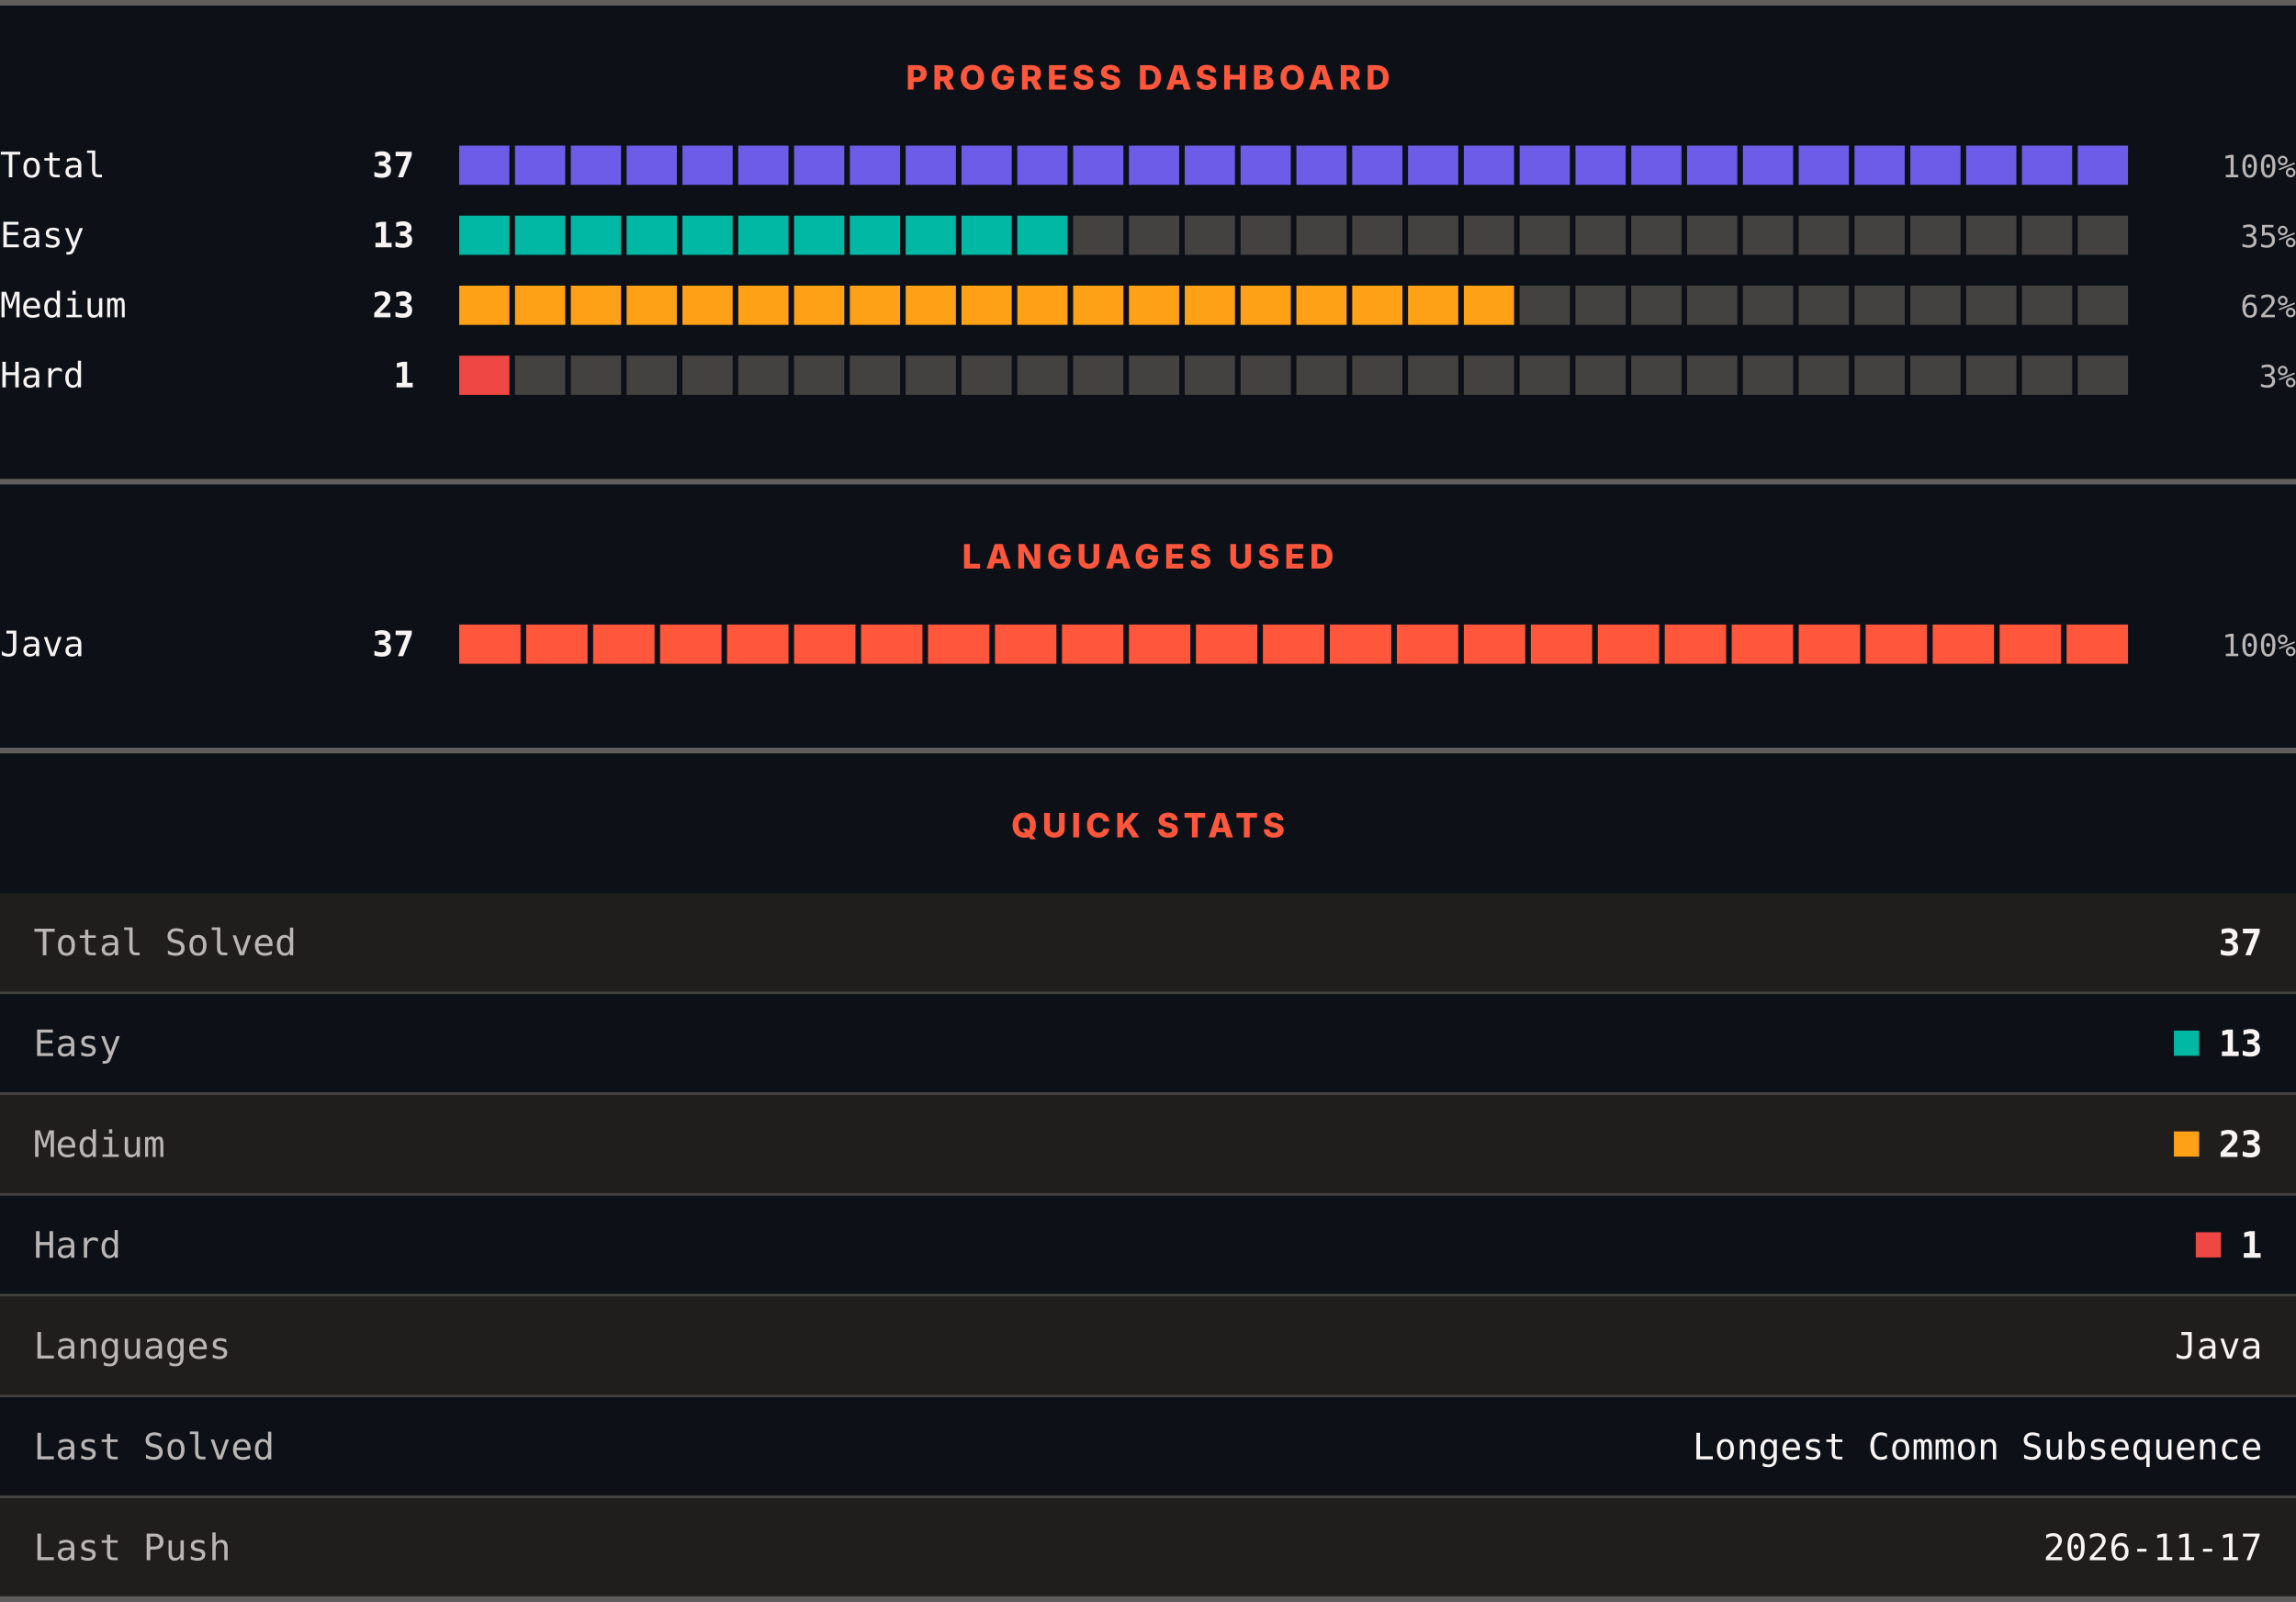
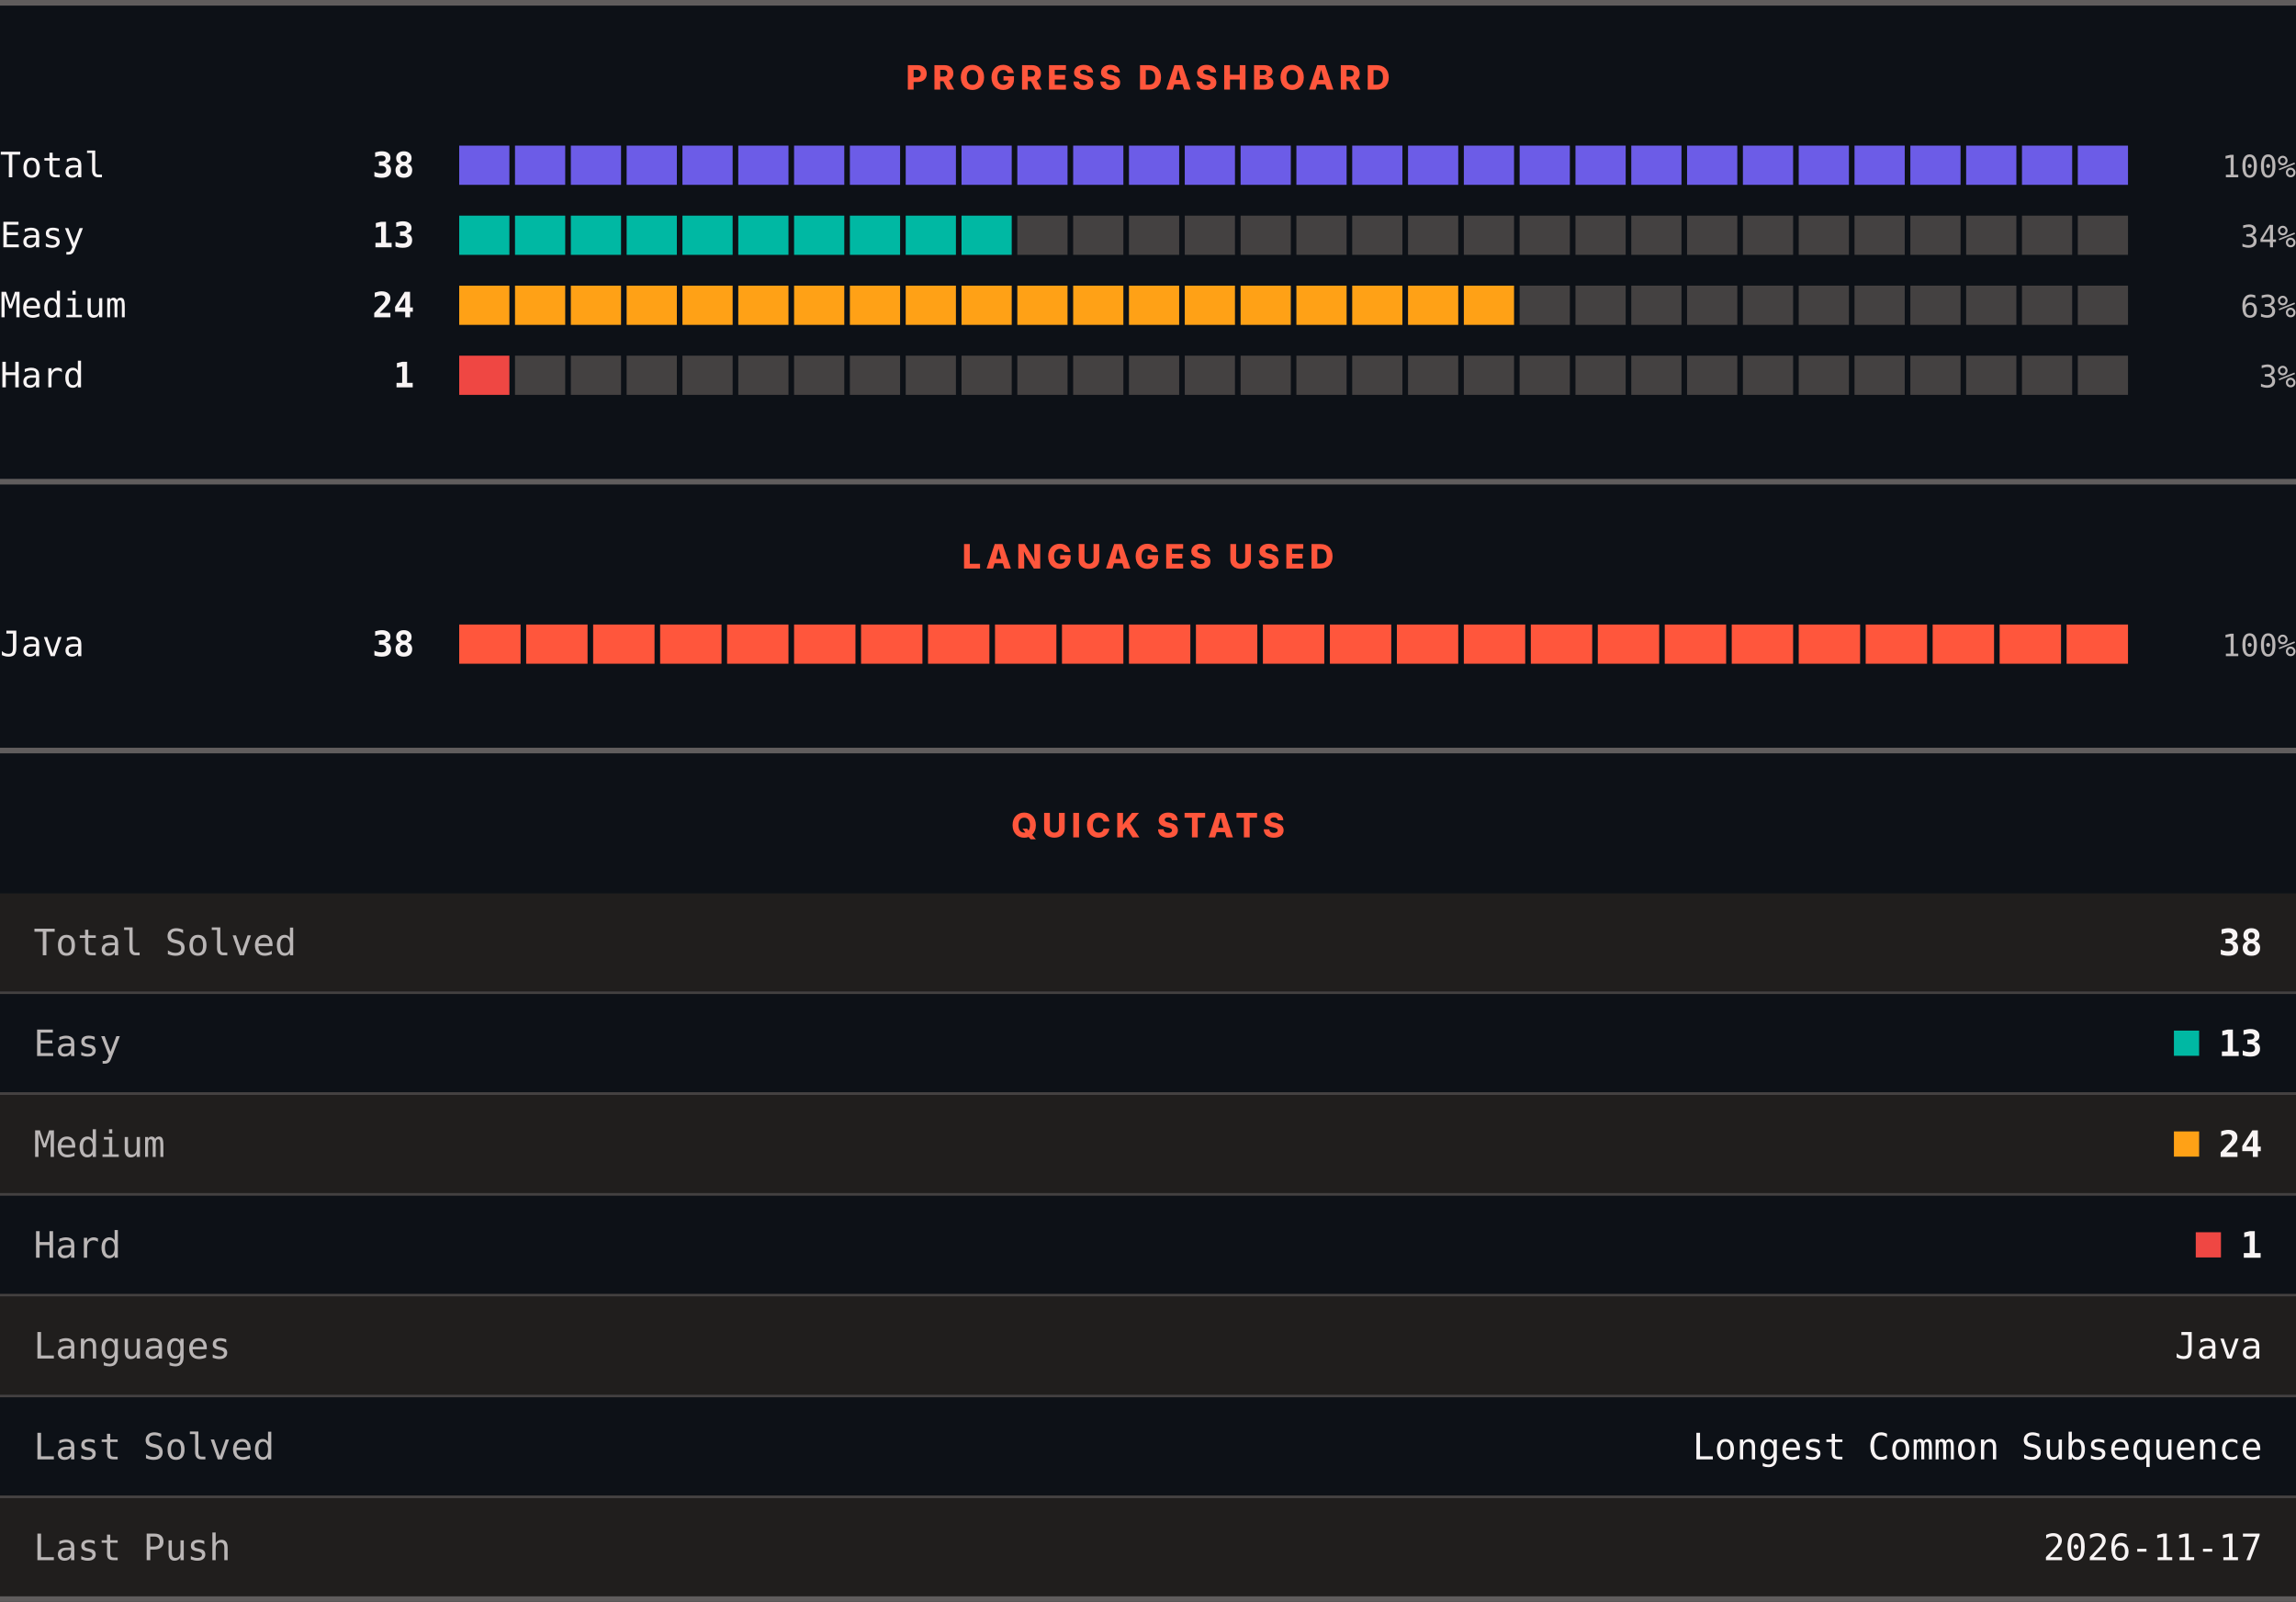
<svg xmlns="http://www.w3.org/2000/svg" width="820" height="572" viewBox="0 0 820 572" role="img" aria-label="LeetCode progress, languages and quick stats">
  <rect width="820" height="572" fill="#0d1117" />
  <rect x="0" y="0" width="820" height="2" fill="#605d5d" />
  <text x="410" y="32" text-anchor="middle" font-family="Archivo, system-ui, -apple-system, Segoe UI, sans-serif" font-size="12" font-weight="800" letter-spacing="1.68" fill="#ff563c">PROGRESS DASHBOARD</text>
  <text x="0" y="63.3" font-family="ui-monospace, SFMono-Regular, Menlo, Consolas, monospace" font-size="12.5" fill="#f8f4f4">Total</text>
-   <text x="148" y="63.3" text-anchor="end" font-family="ui-monospace, SFMono-Regular, Menlo, Consolas, monospace" font-size="12.5" font-weight="700" fill="#f8f4f4">37</text>
+   <text x="148" y="63.3" text-anchor="end" font-family="ui-monospace, SFMono-Regular, Menlo, Consolas, monospace" font-size="12.5" font-weight="700" fill="#f8f4f4">38</text>
  <rect x="164.00" y="52" width="17.93" height="14" fill="#6c5ce7" />
  <rect x="183.93" y="52" width="17.93" height="14" fill="#6c5ce7" />
  <rect x="203.87" y="52" width="17.93" height="14" fill="#6c5ce7" />
  <rect x="223.80" y="52" width="17.93" height="14" fill="#6c5ce7" />
  <rect x="243.73" y="52" width="17.93" height="14" fill="#6c5ce7" />
  <rect x="263.67" y="52" width="17.93" height="14" fill="#6c5ce7" />
  <rect x="283.60" y="52" width="17.93" height="14" fill="#6c5ce7" />
  <rect x="303.53" y="52" width="17.93" height="14" fill="#6c5ce7" />
  <rect x="323.47" y="52" width="17.93" height="14" fill="#6c5ce7" />
  <rect x="343.40" y="52" width="17.93" height="14" fill="#6c5ce7" />
  <rect x="363.33" y="52" width="17.93" height="14" fill="#6c5ce7" />
  <rect x="383.27" y="52" width="17.93" height="14" fill="#6c5ce7" />
  <rect x="403.20" y="52" width="17.93" height="14" fill="#6c5ce7" />
  <rect x="423.13" y="52" width="17.93" height="14" fill="#6c5ce7" />
  <rect x="443.07" y="52" width="17.93" height="14" fill="#6c5ce7" />
  <rect x="463.00" y="52" width="17.93" height="14" fill="#6c5ce7" />
  <rect x="482.93" y="52" width="17.93" height="14" fill="#6c5ce7" />
  <rect x="502.87" y="52" width="17.93" height="14" fill="#6c5ce7" />
  <rect x="522.80" y="52" width="17.93" height="14" fill="#6c5ce7" />
  <rect x="542.73" y="52" width="17.93" height="14" fill="#6c5ce7" />
  <rect x="562.67" y="52" width="17.93" height="14" fill="#6c5ce7" />
  <rect x="582.60" y="52" width="17.93" height="14" fill="#6c5ce7" />
  <rect x="602.53" y="52" width="17.93" height="14" fill="#6c5ce7" />
  <rect x="622.47" y="52" width="17.93" height="14" fill="#6c5ce7" />
  <rect x="642.40" y="52" width="17.93" height="14" fill="#6c5ce7" />
  <rect x="662.33" y="52" width="17.93" height="14" fill="#6c5ce7" />
  <rect x="682.27" y="52" width="17.93" height="14" fill="#6c5ce7" />
  <rect x="702.20" y="52" width="17.93" height="14" fill="#6c5ce7" />
  <rect x="722.13" y="52" width="17.93" height="14" fill="#6c5ce7" />
  <rect x="742.07" y="52" width="17.93" height="14" fill="#6c5ce7" />
  <text x="820" y="63.3" text-anchor="end" font-family="ui-monospace, SFMono-Regular, Menlo, Consolas, monospace" font-size="11" fill="#bab6b6">100%</text>
  <text x="0" y="88.3" font-family="ui-monospace, SFMono-Regular, Menlo, Consolas, monospace" font-size="12.5" fill="#f8f4f4">Easy</text>
  <text x="148" y="88.3" text-anchor="end" font-family="ui-monospace, SFMono-Regular, Menlo, Consolas, monospace" font-size="12.5" font-weight="700" fill="#f8f4f4">13</text>
  <rect x="164.00" y="77" width="17.93" height="14" fill="#00b8a3" />
  <rect x="183.93" y="77" width="17.93" height="14" fill="#00b8a3" />
  <rect x="203.87" y="77" width="17.93" height="14" fill="#00b8a3" />
  <rect x="223.80" y="77" width="17.93" height="14" fill="#00b8a3" />
  <rect x="243.73" y="77" width="17.93" height="14" fill="#00b8a3" />
  <rect x="263.67" y="77" width="17.93" height="14" fill="#00b8a3" />
  <rect x="283.60" y="77" width="17.93" height="14" fill="#00b8a3" />
  <rect x="303.53" y="77" width="17.93" height="14" fill="#00b8a3" />
  <rect x="323.47" y="77" width="17.93" height="14" fill="#00b8a3" />
  <rect x="343.40" y="77" width="17.93" height="14" fill="#00b8a3" />
-   <rect x="363.33" y="77" width="17.93" height="14" fill="#00b8a3" />
+   <rect x="363.33" y="77" width="17.93" height="14" fill="#444141" />
  <rect x="383.27" y="77" width="17.93" height="14" fill="#444141" />
  <rect x="403.20" y="77" width="17.93" height="14" fill="#444141" />
  <rect x="423.13" y="77" width="17.93" height="14" fill="#444141" />
  <rect x="443.07" y="77" width="17.93" height="14" fill="#444141" />
  <rect x="463.00" y="77" width="17.93" height="14" fill="#444141" />
  <rect x="482.93" y="77" width="17.93" height="14" fill="#444141" />
  <rect x="502.87" y="77" width="17.93" height="14" fill="#444141" />
  <rect x="522.80" y="77" width="17.93" height="14" fill="#444141" />
  <rect x="542.73" y="77" width="17.93" height="14" fill="#444141" />
  <rect x="562.67" y="77" width="17.93" height="14" fill="#444141" />
  <rect x="582.60" y="77" width="17.93" height="14" fill="#444141" />
  <rect x="602.53" y="77" width="17.93" height="14" fill="#444141" />
  <rect x="622.47" y="77" width="17.93" height="14" fill="#444141" />
  <rect x="642.40" y="77" width="17.93" height="14" fill="#444141" />
  <rect x="662.33" y="77" width="17.93" height="14" fill="#444141" />
  <rect x="682.27" y="77" width="17.93" height="14" fill="#444141" />
  <rect x="702.20" y="77" width="17.93" height="14" fill="#444141" />
  <rect x="722.13" y="77" width="17.93" height="14" fill="#444141" />
  <rect x="742.07" y="77" width="17.93" height="14" fill="#444141" />
-   <text x="820" y="88.3" text-anchor="end" font-family="ui-monospace, SFMono-Regular, Menlo, Consolas, monospace" font-size="11" fill="#bab6b6">35%</text>
+   <text x="820" y="88.3" text-anchor="end" font-family="ui-monospace, SFMono-Regular, Menlo, Consolas, monospace" font-size="11" fill="#bab6b6">34%</text>
  <text x="0" y="113.3" font-family="ui-monospace, SFMono-Regular, Menlo, Consolas, monospace" font-size="12.5" fill="#f8f4f4">Medium</text>
-   <text x="148" y="113.3" text-anchor="end" font-family="ui-monospace, SFMono-Regular, Menlo, Consolas, monospace" font-size="12.5" font-weight="700" fill="#f8f4f4">23</text>
+   <text x="148" y="113.3" text-anchor="end" font-family="ui-monospace, SFMono-Regular, Menlo, Consolas, monospace" font-size="12.5" font-weight="700" fill="#f8f4f4">24</text>
  <rect x="164.00" y="102" width="17.93" height="14" fill="#ffa116" />
  <rect x="183.93" y="102" width="17.93" height="14" fill="#ffa116" />
  <rect x="203.87" y="102" width="17.93" height="14" fill="#ffa116" />
  <rect x="223.80" y="102" width="17.93" height="14" fill="#ffa116" />
  <rect x="243.73" y="102" width="17.93" height="14" fill="#ffa116" />
  <rect x="263.67" y="102" width="17.93" height="14" fill="#ffa116" />
  <rect x="283.60" y="102" width="17.93" height="14" fill="#ffa116" />
  <rect x="303.53" y="102" width="17.93" height="14" fill="#ffa116" />
  <rect x="323.47" y="102" width="17.93" height="14" fill="#ffa116" />
  <rect x="343.40" y="102" width="17.93" height="14" fill="#ffa116" />
  <rect x="363.33" y="102" width="17.93" height="14" fill="#ffa116" />
  <rect x="383.27" y="102" width="17.93" height="14" fill="#ffa116" />
  <rect x="403.20" y="102" width="17.93" height="14" fill="#ffa116" />
  <rect x="423.13" y="102" width="17.93" height="14" fill="#ffa116" />
  <rect x="443.07" y="102" width="17.93" height="14" fill="#ffa116" />
  <rect x="463.00" y="102" width="17.93" height="14" fill="#ffa116" />
  <rect x="482.93" y="102" width="17.93" height="14" fill="#ffa116" />
  <rect x="502.87" y="102" width="17.93" height="14" fill="#ffa116" />
  <rect x="522.80" y="102" width="17.93" height="14" fill="#ffa116" />
  <rect x="542.73" y="102" width="17.93" height="14" fill="#444141" />
  <rect x="562.67" y="102" width="17.93" height="14" fill="#444141" />
  <rect x="582.60" y="102" width="17.93" height="14" fill="#444141" />
  <rect x="602.53" y="102" width="17.93" height="14" fill="#444141" />
  <rect x="622.47" y="102" width="17.93" height="14" fill="#444141" />
  <rect x="642.40" y="102" width="17.93" height="14" fill="#444141" />
  <rect x="662.33" y="102" width="17.93" height="14" fill="#444141" />
  <rect x="682.27" y="102" width="17.93" height="14" fill="#444141" />
  <rect x="702.20" y="102" width="17.93" height="14" fill="#444141" />
  <rect x="722.13" y="102" width="17.93" height="14" fill="#444141" />
  <rect x="742.07" y="102" width="17.93" height="14" fill="#444141" />
-   <text x="820" y="113.3" text-anchor="end" font-family="ui-monospace, SFMono-Regular, Menlo, Consolas, monospace" font-size="11" fill="#bab6b6">62%</text>
+   <text x="820" y="113.3" text-anchor="end" font-family="ui-monospace, SFMono-Regular, Menlo, Consolas, monospace" font-size="11" fill="#bab6b6">63%</text>
  <text x="0" y="138.3" font-family="ui-monospace, SFMono-Regular, Menlo, Consolas, monospace" font-size="12.5" fill="#f8f4f4">Hard</text>
  <text x="148" y="138.3" text-anchor="end" font-family="ui-monospace, SFMono-Regular, Menlo, Consolas, monospace" font-size="12.5" font-weight="700" fill="#f8f4f4">1</text>
  <rect x="164.00" y="127" width="17.93" height="14" fill="#ef4743" />
  <rect x="183.93" y="127" width="17.93" height="14" fill="#444141" />
  <rect x="203.87" y="127" width="17.93" height="14" fill="#444141" />
  <rect x="223.80" y="127" width="17.93" height="14" fill="#444141" />
  <rect x="243.73" y="127" width="17.93" height="14" fill="#444141" />
  <rect x="263.67" y="127" width="17.93" height="14" fill="#444141" />
  <rect x="283.60" y="127" width="17.93" height="14" fill="#444141" />
  <rect x="303.53" y="127" width="17.93" height="14" fill="#444141" />
  <rect x="323.47" y="127" width="17.93" height="14" fill="#444141" />
  <rect x="343.40" y="127" width="17.93" height="14" fill="#444141" />
  <rect x="363.33" y="127" width="17.93" height="14" fill="#444141" />
  <rect x="383.27" y="127" width="17.93" height="14" fill="#444141" />
  <rect x="403.20" y="127" width="17.93" height="14" fill="#444141" />
  <rect x="423.13" y="127" width="17.93" height="14" fill="#444141" />
  <rect x="443.07" y="127" width="17.93" height="14" fill="#444141" />
  <rect x="463.00" y="127" width="17.93" height="14" fill="#444141" />
  <rect x="482.93" y="127" width="17.93" height="14" fill="#444141" />
  <rect x="502.87" y="127" width="17.93" height="14" fill="#444141" />
  <rect x="522.80" y="127" width="17.93" height="14" fill="#444141" />
  <rect x="542.73" y="127" width="17.93" height="14" fill="#444141" />
  <rect x="562.67" y="127" width="17.93" height="14" fill="#444141" />
  <rect x="582.60" y="127" width="17.93" height="14" fill="#444141" />
  <rect x="602.53" y="127" width="17.93" height="14" fill="#444141" />
  <rect x="622.47" y="127" width="17.93" height="14" fill="#444141" />
  <rect x="642.40" y="127" width="17.93" height="14" fill="#444141" />
  <rect x="662.33" y="127" width="17.93" height="14" fill="#444141" />
  <rect x="682.27" y="127" width="17.93" height="14" fill="#444141" />
  <rect x="702.20" y="127" width="17.93" height="14" fill="#444141" />
  <rect x="722.13" y="127" width="17.93" height="14" fill="#444141" />
  <rect x="742.07" y="127" width="17.93" height="14" fill="#444141" />
  <text x="820" y="138.3" text-anchor="end" font-family="ui-monospace, SFMono-Regular, Menlo, Consolas, monospace" font-size="11" fill="#bab6b6">3%</text>
  <rect x="0" y="171" width="820" height="2" fill="#605d5d" />
  <text x="410" y="203" text-anchor="middle" font-family="Archivo, system-ui, -apple-system, Segoe UI, sans-serif" font-size="12" font-weight="800" letter-spacing="1.68" fill="#ff563c">LANGUAGES USED</text>
  <text x="0" y="234.3" font-family="ui-monospace, SFMono-Regular, Menlo, Consolas, monospace" font-size="12.5" fill="#f8f4f4">Java</text>
-   <text x="148" y="234.3" text-anchor="end" font-family="ui-monospace, SFMono-Regular, Menlo, Consolas, monospace" font-size="12.5" font-weight="700" fill="#f8f4f4">37</text>
+   <text x="148" y="234.3" text-anchor="end" font-family="ui-monospace, SFMono-Regular, Menlo, Consolas, monospace" font-size="12.5" font-weight="700" fill="#f8f4f4">38</text>
  <rect x="164.00" y="223" width="21.92" height="14" fill="#ff563c" />
  <rect x="187.92" y="223" width="21.92" height="14" fill="#ff563c" />
  <rect x="211.84" y="223" width="21.92" height="14" fill="#ff563c" />
  <rect x="235.76" y="223" width="21.92" height="14" fill="#ff563c" />
  <rect x="259.68" y="223" width="21.92" height="14" fill="#ff563c" />
  <rect x="283.60" y="223" width="21.92" height="14" fill="#ff563c" />
  <rect x="307.52" y="223" width="21.92" height="14" fill="#ff563c" />
  <rect x="331.44" y="223" width="21.92" height="14" fill="#ff563c" />
  <rect x="355.36" y="223" width="21.92" height="14" fill="#ff563c" />
  <rect x="379.28" y="223" width="21.92" height="14" fill="#ff563c" />
  <rect x="403.20" y="223" width="21.92" height="14" fill="#ff563c" />
  <rect x="427.12" y="223" width="21.92" height="14" fill="#ff563c" />
  <rect x="451.04" y="223" width="21.92" height="14" fill="#ff563c" />
  <rect x="474.96" y="223" width="21.92" height="14" fill="#ff563c" />
  <rect x="498.88" y="223" width="21.92" height="14" fill="#ff563c" />
  <rect x="522.80" y="223" width="21.92" height="14" fill="#ff563c" />
  <rect x="546.72" y="223" width="21.92" height="14" fill="#ff563c" />
  <rect x="570.64" y="223" width="21.92" height="14" fill="#ff563c" />
  <rect x="594.56" y="223" width="21.92" height="14" fill="#ff563c" />
  <rect x="618.48" y="223" width="21.92" height="14" fill="#ff563c" />
  <rect x="642.40" y="223" width="21.92" height="14" fill="#ff563c" />
  <rect x="666.32" y="223" width="21.92" height="14" fill="#ff563c" />
  <rect x="690.24" y="223" width="21.92" height="14" fill="#ff563c" />
  <rect x="714.16" y="223" width="21.92" height="14" fill="#ff563c" />
  <rect x="738.08" y="223" width="21.92" height="14" fill="#ff563c" />
  <text x="820" y="234.3" text-anchor="end" font-family="ui-monospace, SFMono-Regular, Menlo, Consolas, monospace" font-size="11" fill="#bab6b6">100%</text>
  <rect x="0" y="267" width="820" height="2" fill="#605d5d" />
  <text x="410" y="299" text-anchor="middle" font-family="Archivo, system-ui, -apple-system, Segoe UI, sans-serif" font-size="12" font-weight="800" letter-spacing="1.68" fill="#ff563c">QUICK STATS</text>
  <rect x="0" y="319" width="820" height="35" fill="#201e1d" />
  <text x="12" y="341.1" font-family="ui-monospace, SFMono-Regular, Menlo, Consolas, monospace" font-size="13" fill="#bab6b6">Total Solved</text>
-   <text x="808" y="341.1" text-anchor="end" font-family="ui-monospace, SFMono-Regular, Menlo, Consolas, monospace" font-size="13" font-weight="700" fill="#f8f4f4">37</text>
+   <text x="808" y="341.1" text-anchor="end" font-family="ui-monospace, SFMono-Regular, Menlo, Consolas, monospace" font-size="13" font-weight="700" fill="#f8f4f4">38</text>
  <rect x="0" y="354" width="820" height="1" fill="#444141" />
  <rect x="0" y="355" width="820" height="35" fill="#0d1117" />
  <text x="12" y="377.1" font-family="ui-monospace, SFMono-Regular, Menlo, Consolas, monospace" font-size="13" fill="#bab6b6">Easy</text>
  <rect x="776.4" y="368" width="9" height="9" fill="#00b8a3" />
  <text x="808" y="377.1" text-anchor="end" font-family="ui-monospace, SFMono-Regular, Menlo, Consolas, monospace" font-size="13" font-weight="700" fill="#f8f4f4">13</text>
  <rect x="0" y="390" width="820" height="1" fill="#444141" />
  <rect x="0" y="391" width="820" height="35" fill="#201e1d" />
  <text x="12" y="413.1" font-family="ui-monospace, SFMono-Regular, Menlo, Consolas, monospace" font-size="13" fill="#bab6b6">Medium</text>
  <rect x="776.4" y="404" width="9" height="9" fill="#ffa116" />
-   <text x="808" y="413.1" text-anchor="end" font-family="ui-monospace, SFMono-Regular, Menlo, Consolas, monospace" font-size="13" font-weight="700" fill="#f8f4f4">23</text>
+   <text x="808" y="413.1" text-anchor="end" font-family="ui-monospace, SFMono-Regular, Menlo, Consolas, monospace" font-size="13" font-weight="700" fill="#f8f4f4">24</text>
  <rect x="0" y="426" width="820" height="1" fill="#444141" />
  <rect x="0" y="427" width="820" height="35" fill="#0d1117" />
  <text x="12" y="449.1" font-family="ui-monospace, SFMono-Regular, Menlo, Consolas, monospace" font-size="13" fill="#bab6b6">Hard</text>
  <rect x="784.2" y="440" width="9" height="9" fill="#ef4743" />
  <text x="808" y="449.1" text-anchor="end" font-family="ui-monospace, SFMono-Regular, Menlo, Consolas, monospace" font-size="13" font-weight="700" fill="#f8f4f4">1</text>
  <rect x="0" y="462" width="820" height="1" fill="#444141" />
  <rect x="0" y="463" width="820" height="35" fill="#201e1d" />
  <text x="12" y="485.1" font-family="ui-monospace, SFMono-Regular, Menlo, Consolas, monospace" font-size="13" fill="#bab6b6">Languages</text>
  <text x="808" y="485.1" text-anchor="end" font-family="ui-monospace, SFMono-Regular, Menlo, Consolas, monospace" font-size="13" fill="#f8f4f4">Java</text>
  <rect x="0" y="498" width="820" height="1" fill="#444141" />
  <rect x="0" y="499" width="820" height="35" fill="#0d1117" />
  <text x="12" y="521.1" font-family="ui-monospace, SFMono-Regular, Menlo, Consolas, monospace" font-size="13" fill="#bab6b6">Last Solved</text>
  <text x="808" y="521.1" text-anchor="end" font-family="ui-monospace, SFMono-Regular, Menlo, Consolas, monospace" font-size="13" fill="#f8f4f4">Longest Common Subsequence</text>
  <rect x="0" y="534" width="820" height="1" fill="#444141" />
  <rect x="0" y="535" width="820" height="35" fill="#201e1d" />
  <text x="12" y="557.1" font-family="ui-monospace, SFMono-Regular, Menlo, Consolas, monospace" font-size="13" fill="#bab6b6">Last Push</text>
  <text x="808" y="557.1" text-anchor="end" font-family="ui-monospace, SFMono-Regular, Menlo, Consolas, monospace" font-size="13" fill="#f8f4f4">2026-11-17</text>
  <rect x="0" y="570" width="820" height="2" fill="#605d5d" />
</svg>
